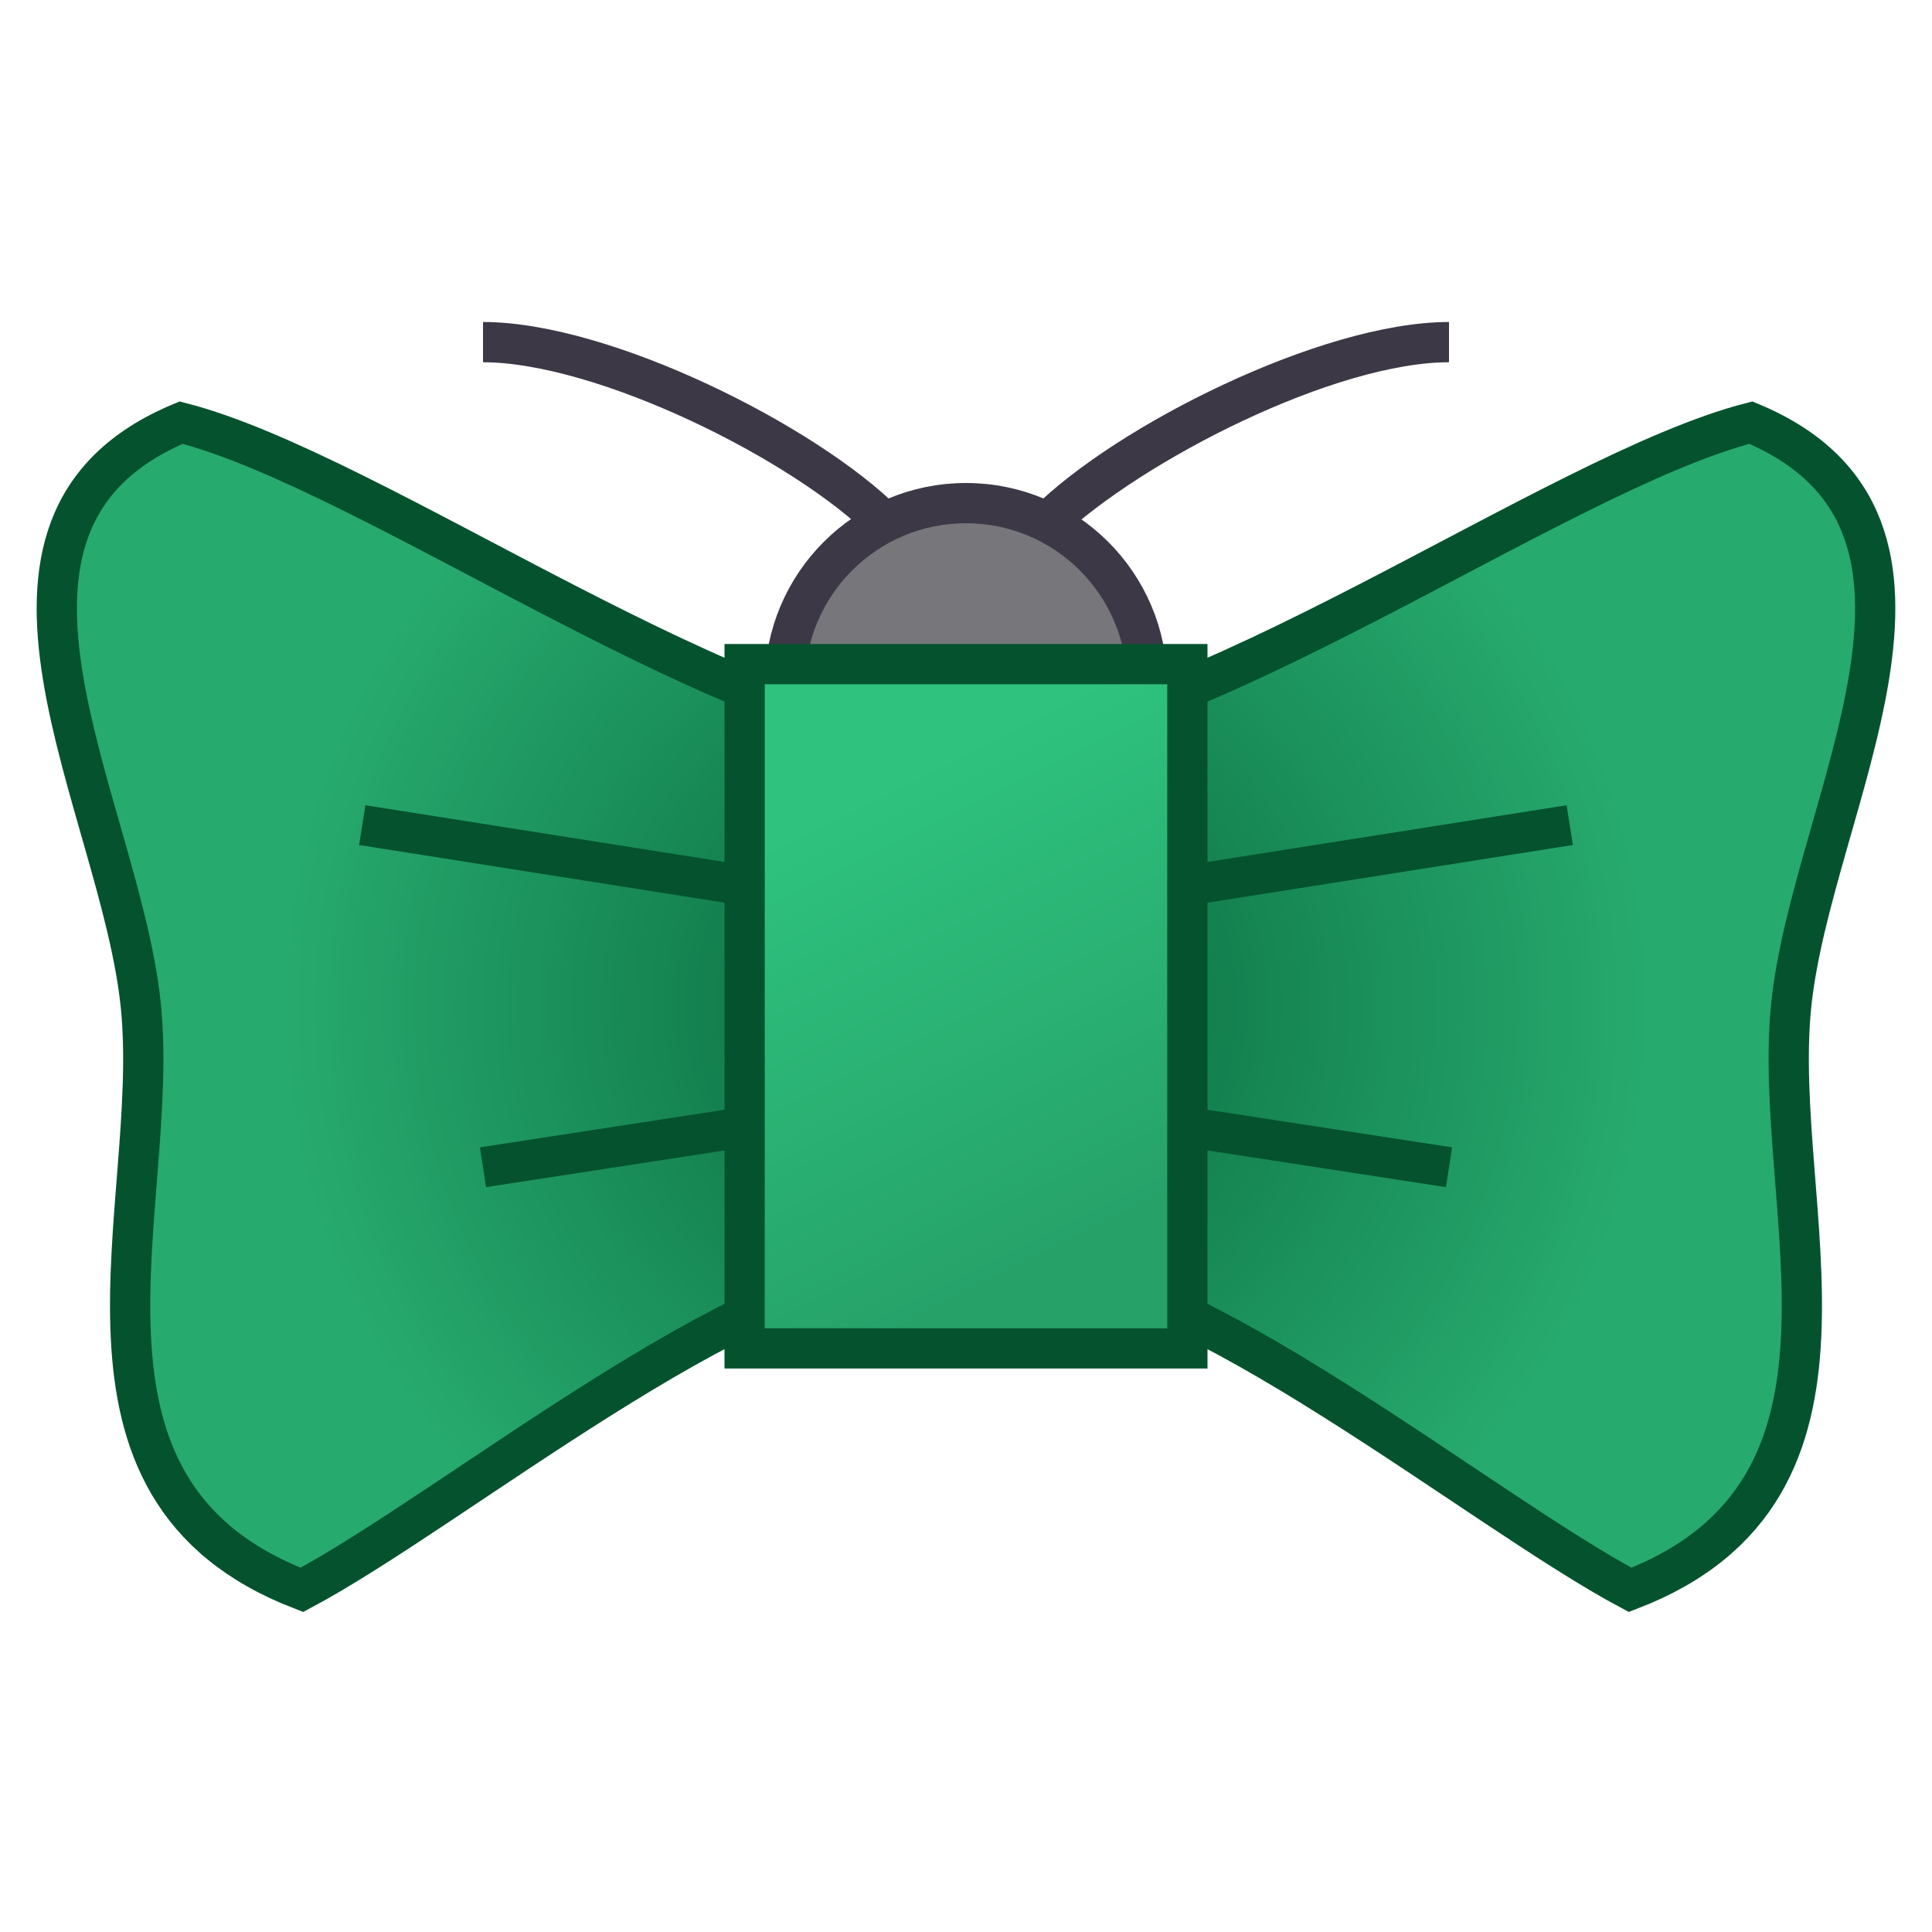
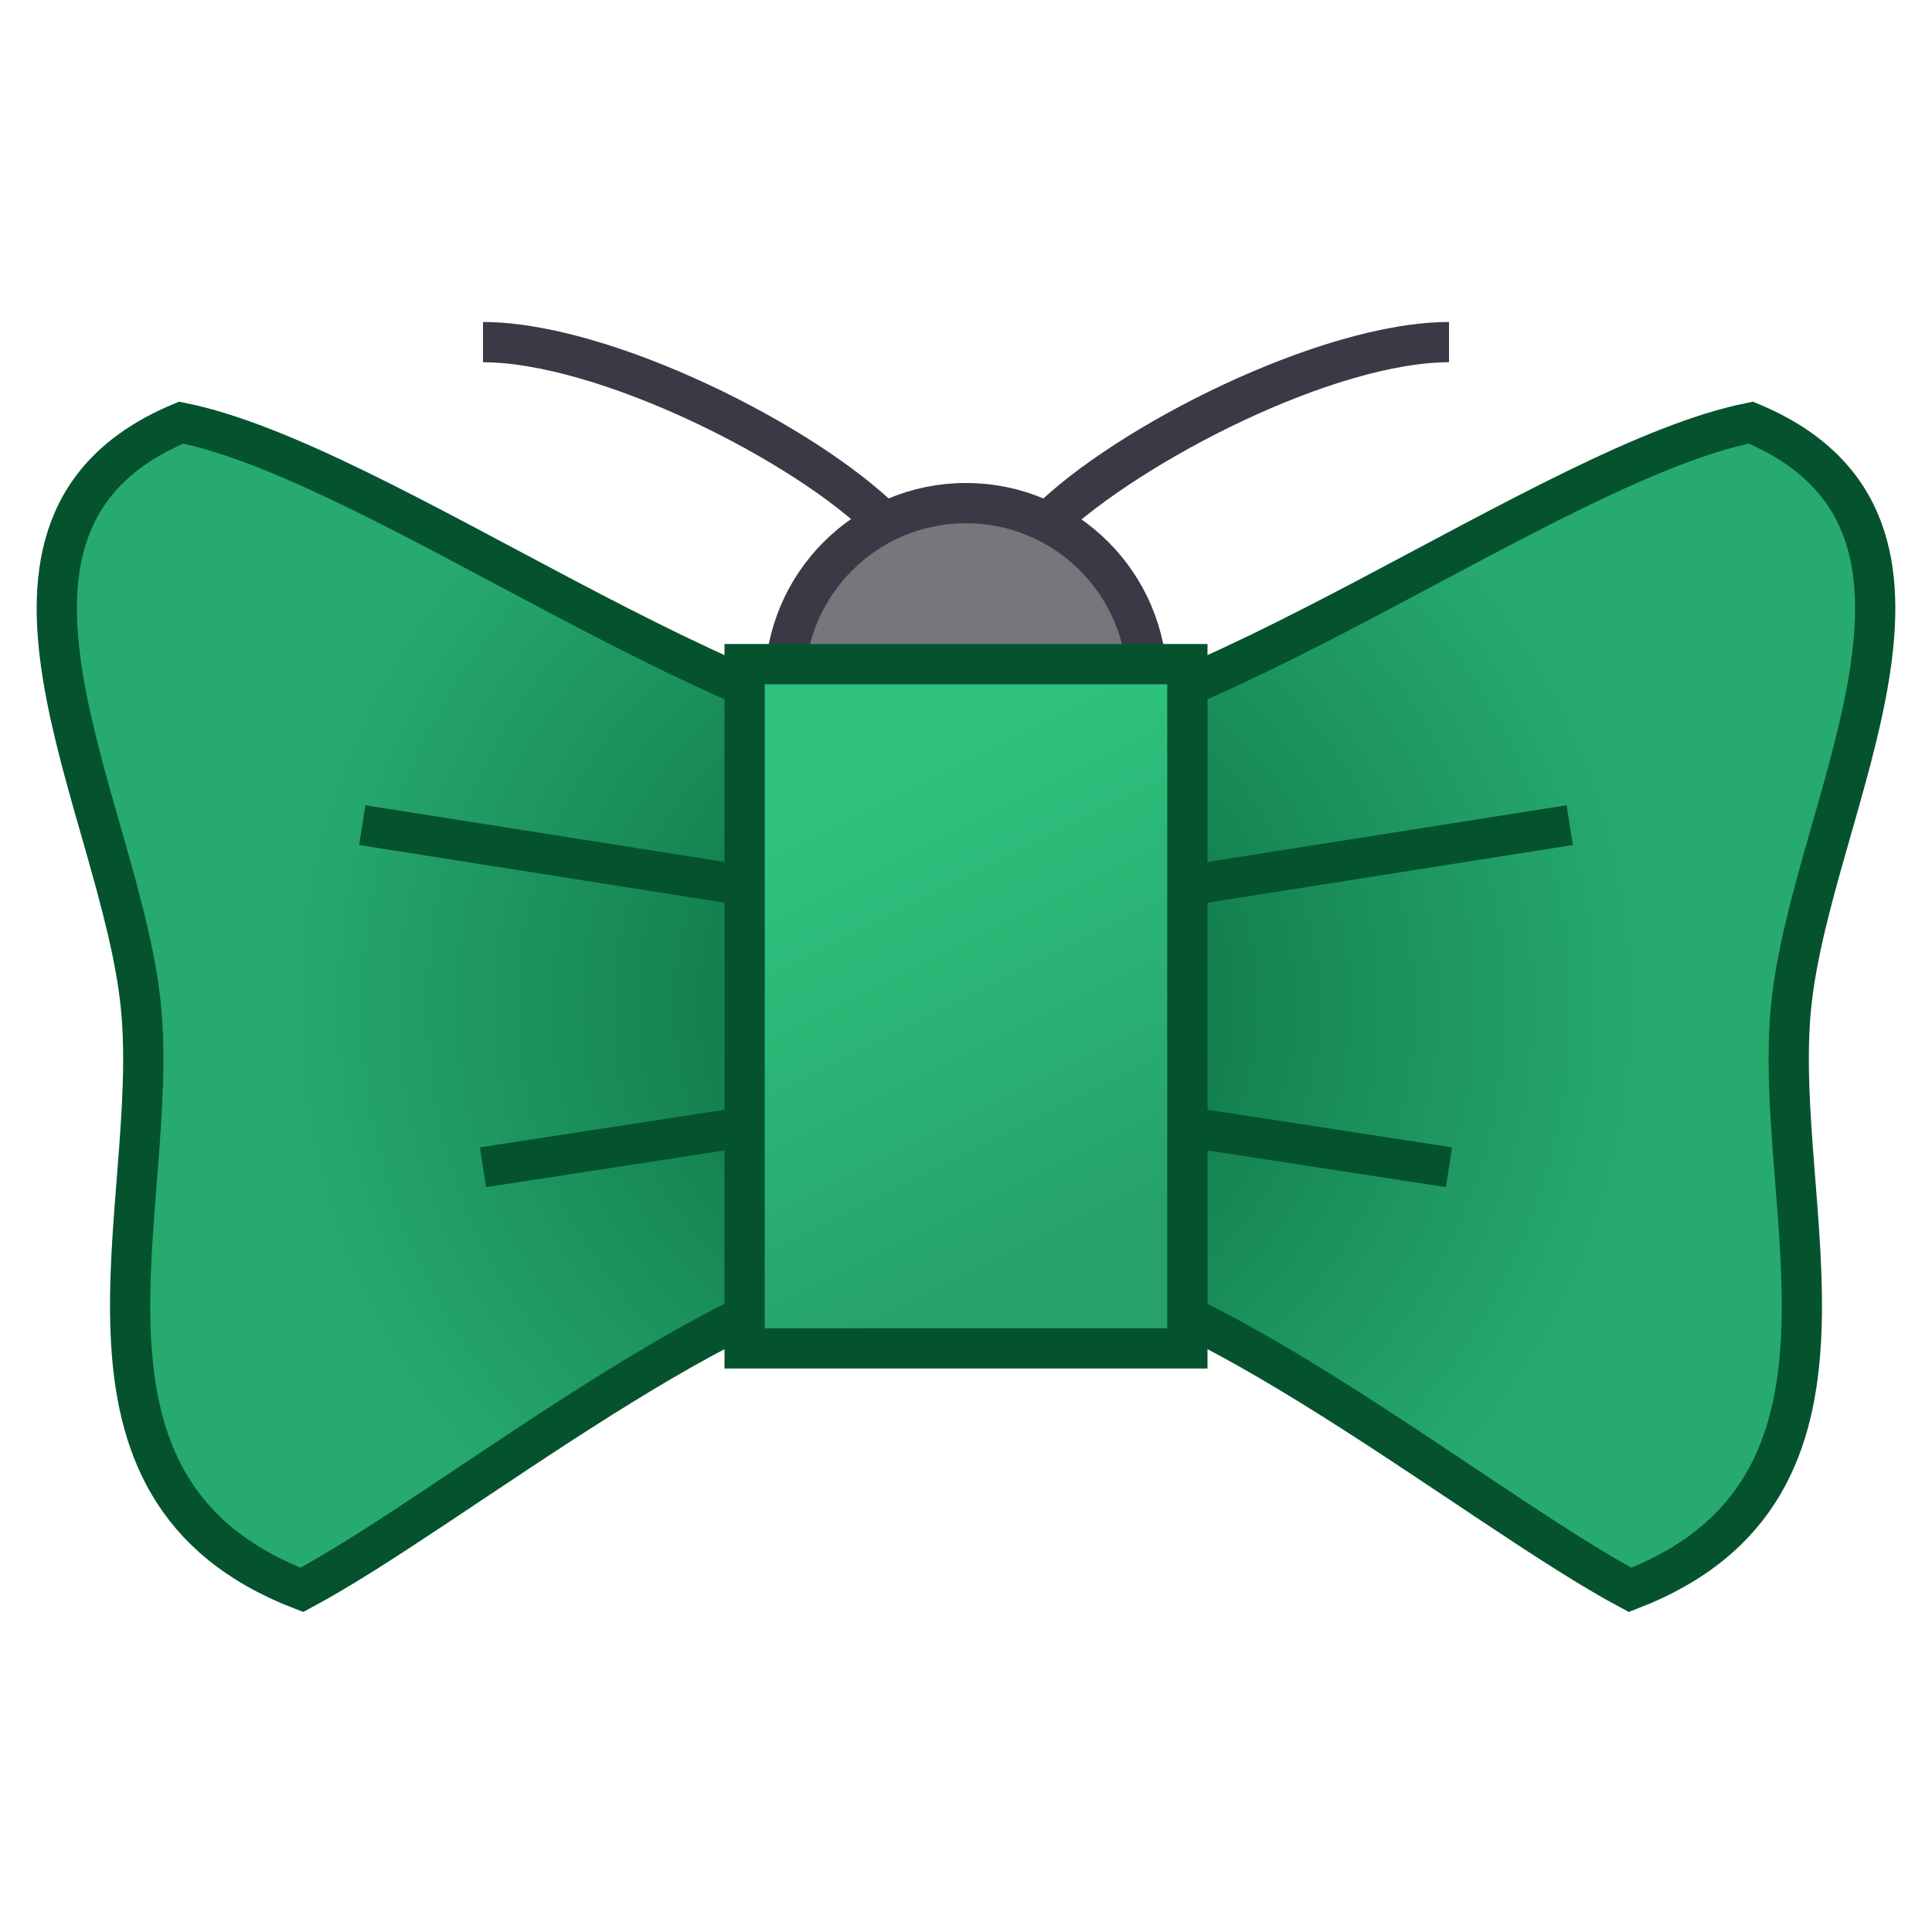
<svg xmlns="http://www.w3.org/2000/svg" version="1.1" width="48" height="48">
  <defs>
    <radialGradient id="radialGrad1" cx="24" cy="23" fx="24" fy="23" r="18" fr="0" gradientUnits="userSpaceOnUse">
      <stop offset="0.236" stop-color="rgb(16,121,73)" stop-opacity="1" />
      <stop offset="0.944" stop-color="rgb(39,170,110)" stop-opacity="1" />
    </radialGradient>
    <linearGradient id="linearGrad2" x1="28" y1="30" x2="20.5" y2="15" gradientUnits="userSpaceOnUse">
      <stop offset="0.09" stop-color="rgb(38,162,105)" stop-opacity="1" />
      <stop offset="0.824" stop-color="rgb(46,194,126)" stop-opacity="1" />
    </linearGradient>
  </defs>
  <g id="Group" fill="none" stroke="none" transform="translate(0,2)">
-     <path id="New Polygon" fill="url(#radialGrad1)" stroke="rgba(4,83,46,1)" d="M 4.5 8.5 C -1.5 11 3 18 3.5 23 C 4 28 1 35 7.5 37.5 C 11.25 35.5 18.5 29.5 22.5 29.5 L 25.5 29.5 C 29.5 29.5 36.75 35.5 40.5 37.5 C 47 35 44 28 44.5 23 C 45 18 49.5 11 43.5 8.5 C 38.625 9.75 29.5 16.5 24 16.5 C 18.5 16.5 9.375 9.75 4.5 8.5 Z" />
+     <path id="New Polygon" fill="url(#radialGrad1)" stroke="rgba(4,83,46,1)" d="M 4.5 8.5 C -1.5 11 3 18 3.5 23 C 4 28 1 35 7.5 37.5 C 11.25 35.5 18.5 29.5 22.5 29.5 L 25.5 29.5 C 29.5 29.5 36.75 35.5 40.5 37.5 C 47 35 44 28 44.5 23 C 45 18 49.5 11 43.5 8.5 C 38.5 9.5 29.5 16.5 24 16.5 C 18.5 16.5 9.5 9.5 4.5 8.5 Z" />
    <circle id="Circle" fill="rgba(119,118,123,1)" stroke="rgba(61,56,70,1)" cx="24" cy="15" r="4.5" />
    <rect id="Rectangle" fill="url(#linearGrad2)" stroke="rgba(4,83,46,1)" x="18.5" y="14.5" width="11" height="17" />
    <line id="Line" fill="none" stroke="rgba(4,83,46,1)" x1="9" y1="18.5" x2="18.5" y2="20" />
    <line id="Line" fill="none" stroke="rgba(4,83,46,1)" x1="36" y1="27" x2="29.5" y2="26" />
    <path id="Line" fill="none" stroke="rgba(61,56,70,1)" d="M 12 6.5 C 15 6.5 20 9 22 11 C 20 9 15 6.5 12 6.5 Z" />
    <path id="Line" fill="none" stroke="rgba(61,56,70,1)" d="M 36 6.5 C 33 6.5 28.123 9 26 11 C 28 9 33 6.5 36 6.5 Z" />
    <line id="Line" fill="none" stroke="rgba(4,83,46,1)" x1="12" y1="27" x2="18.5" y2="26" />
    <line id="Line" fill="none" stroke="rgba(4,83,46,1)" x1="39" y1="18.5" x2="29.5" y2="20" />
  </g>
</svg>
